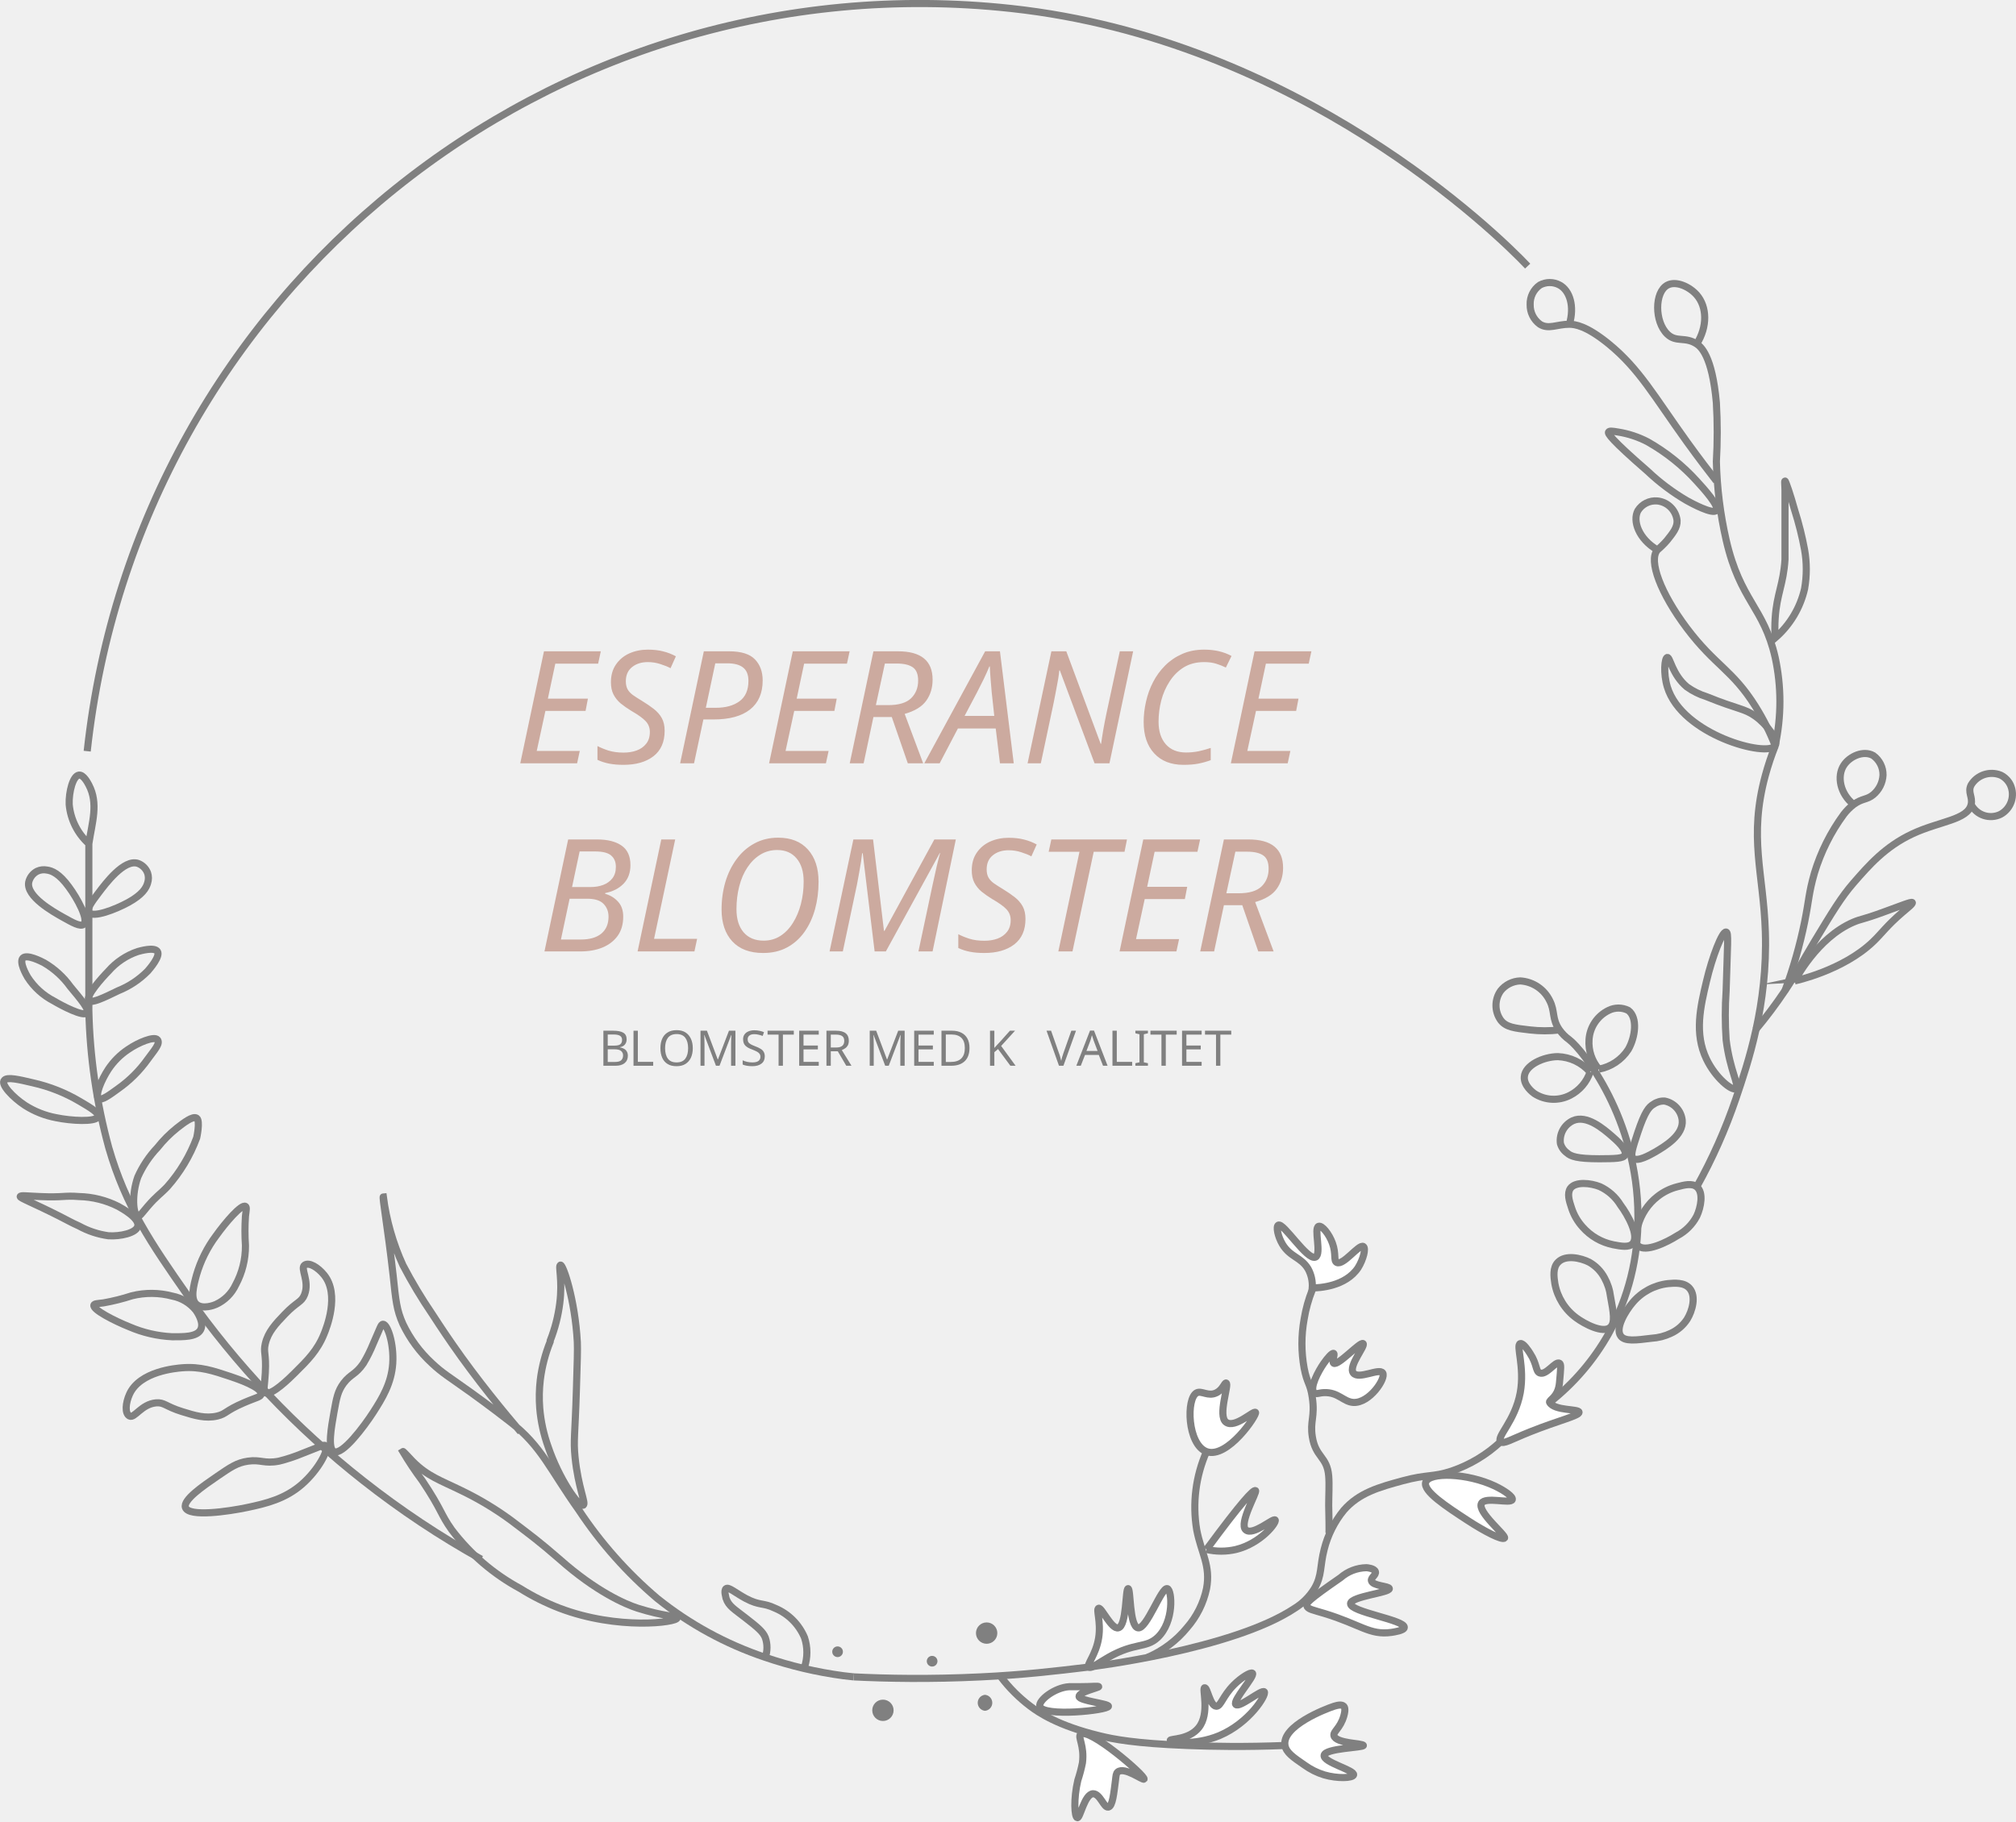
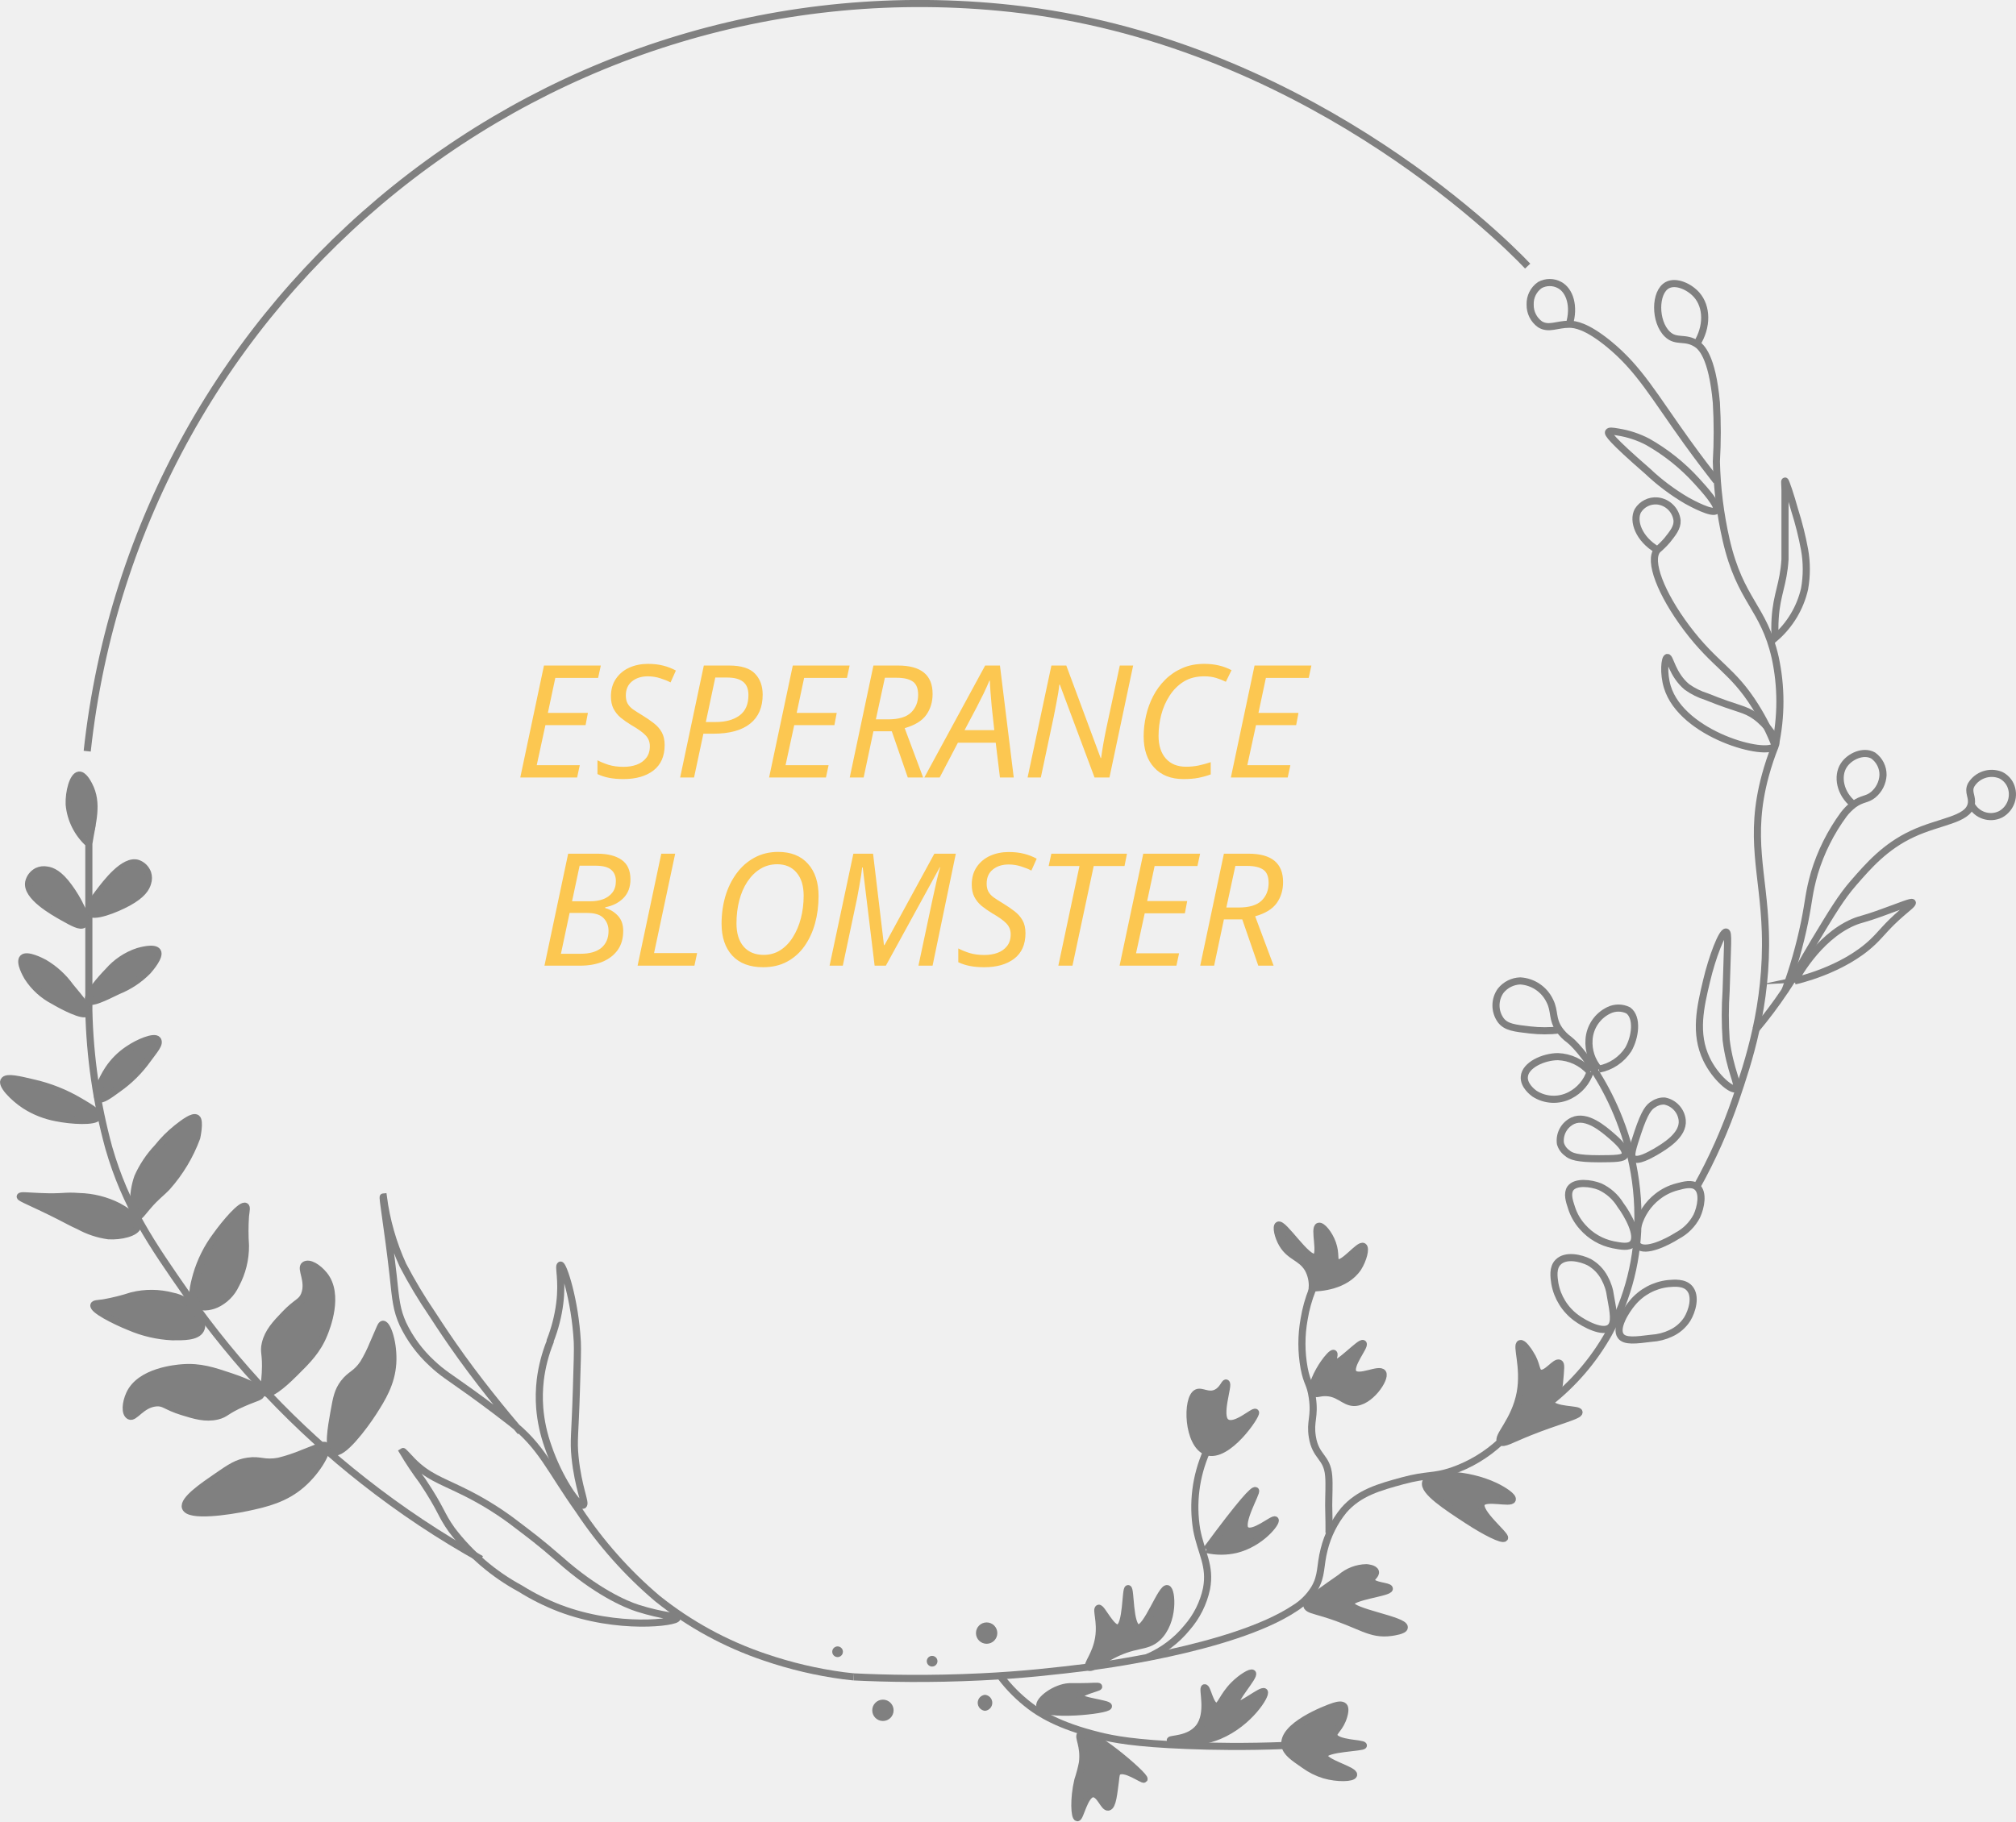
<svg xmlns="http://www.w3.org/2000/svg" width="283.2" height="255.95" viewBox="0 0 283.2 255.95">
  <defs>
    <style>
      .cls-1 {
        fill: none;
      }

      .cls-1, .cls-2 {
        stroke: gray;
        stroke-miterlimit: 10;
      }

-       .cls-2 {
-         fill: #fff;
-       }
- 
-       .cls-3, .cls-6 {
+       .cls-2, .cls-3 {
        fill: gray;
      }

      .cls-4 {
        font-size: 22.04px;
-         fill: #ccaa9f;
+         fill: #fcc751;
        font-family: Baskerville-Italic, Baskerville;
        font-style: italic;
      }

      .cls-5 {
        letter-spacing: -0.04em;
      }
- 
-       .cls-6 {
-         font-size: 6.89px;
-         font-family: Baskerville;
-       }
- 
-       .cls-7 {
-         letter-spacing: -0.02em;
-       }
- 
-       .cls-8 {
-         letter-spacing: -0.12em;
-       }
    </style>
  </defs>
  <g id="Layer_2" data-name="Layer 2">
    <g>
      <path class="cls-1" d="M20.65,127.58A117.77,117.77,0,0,1,150.43,23.22C190.69,27.6,218.7,54.85,223,59.42" transform="translate(-8.4 -22.03)" />
      <path class="cls-1" d="M76,241.12a124.3,124.3,0,0,1-16.53-11,123,123,0,0,1-24.79-26.16c-5-7.16-8.62-12.42-11-20.66A80.17,80.17,0,0,1,20.88,164V140.58c.45-3,1.38-5.65,0-8.26-.18-.34-.76-1.44-1.38-1.38-.85.09-1.45,2.37-1.38,4.13a8.45,8.45,0,0,0,2.76,5.51" transform="translate(-8.4 -22.03)" />
-       <path class="cls-1" d="M20.88,150.22c-.32-.49.41-1.47,1.38-2.75s3.56-4.75,5.5-4.13a2.28,2.28,0,0,1,1.38,1.37,2.24,2.24,0,0,1,0,1.38c-.19.69-.72,1.65-2.75,2.76C24.63,149.81,21.43,151.06,20.88,150.22Z" transform="translate(-8.4 -22.03)" />
-       <path class="cls-1" d="M20.15,151.91c-.45.38-1.52-.22-2.91-1S12.07,148,12.43,146a2.3,2.3,0,0,1,1.19-1.55,2.22,2.22,0,0,1,1.36-.17c.71.09,1.73.5,3.09,2.37C19.25,148.24,20.91,151.25,20.15,151.91Z" transform="translate(-8.4 -22.03)" />
-       <path class="cls-1" d="M20.88,162.62c-.48-.62,1.82-3.18,2.75-4.13a9.5,9.5,0,0,1,4.13-2.76c.37-.1,2.33-.67,2.76,0s-1.06,2.4-1.38,2.76A12.22,12.22,0,0,1,25,161.24C23,162.22,21.22,163.06,20.88,162.62Z" transform="translate(-8.4 -22.03)" />
-       <path class="cls-1" d="M20.63,164.35c-.49.61-3.53-1-4.68-1.68a9.57,9.57,0,0,1-3.67-3.34c-.19-.33-1.21-2.1-.66-2.68s2.58.45,3,.68a12,12,0,0,1,3.66,3.34C19.74,162.42,21,163.91,20.63,164.35Z" transform="translate(-8.4 -22.03)" />
-       <path class="cls-1" d="M22.26,176.39c-.56-.43.41-2.68,1.37-4.13a10,10,0,0,1,2.76-2.76c1.44-1,3.7-1.92,4.13-1.37s-.45,1.46-1.38,2.75A17.42,17.42,0,0,1,25,175C23.72,175.94,22.66,176.7,22.26,176.39Z" transform="translate(-8.4 -22.03)" />
-       <path class="cls-1" d="M22.14,179c-.43.69-3.68.53-5.86.08a12.34,12.34,0,0,1-4.37-1.73c-1.65-1.08-3.51-3-2.88-3.56.45-.45,2.06-.07,4,.39a22.6,22.6,0,0,1,6.56,2.6C21.17,177.7,22.46,178.48,22.14,179Z" transform="translate(-8.4 -22.03)" />
-       <path class="cls-1" d="M27.76,192.92c-.65-.16-.9-3,0-5.51a14.68,14.68,0,0,1,2.76-4.13,17.24,17.24,0,0,1,2.75-2.76c.89-.69,2.23-1.75,2.76-1.37s0,2.75,0,2.75h0a21.84,21.84,0,0,1-4.13,6.89c-1,1.05-1.48,1.26-2.76,2.75C28.29,192.54,28,193,27.76,192.92Z" transform="translate(-8.4 -22.03)" />
-       <path class="cls-1" d="M27.76,194.3c.23-1.12-2.19-2.45-2.75-2.76a12.86,12.86,0,0,0-5.51-1.38c-2.13-.17-2.18.15-5.51,0-1.83-.07-2.7-.21-2.75,0s1.84.9,5.51,2.76c1.29.65,1.63.88,2.75,1.38a12,12,0,0,0,4.13,1.37C25.27,195.78,27.56,195.3,27.76,194.3Z" transform="translate(-8.4 -22.03)" />
-       <path class="cls-1" d="M36,205.31c-.9-.78-.41-2.62,0-4.13a17.22,17.22,0,0,1,2.75-5.51c1.35-1.89,3.57-4.47,4.13-4.13.2.12.1.53,0,1.38a31.15,31.15,0,0,0,0,4.13,11.38,11.38,0,0,1-1.37,5.51,5.64,5.64,0,0,1-2.76,2.75C38.52,205.42,36.89,206.06,36,205.31Z" transform="translate(-8.4 -22.03)" />
-       <path class="cls-1" d="M36.59,208.86c-.55,1.06-2.46,1-4,1a17.24,17.24,0,0,1-6-1.39c-2.15-.86-5.19-2.42-5-3.05.07-.22.49-.21,1.34-.32a29.25,29.25,0,0,0,4-1,11.44,11.44,0,0,1,5.68.05,5.64,5.64,0,0,1,3.32,2C36.1,206.41,37.11,207.85,36.59,208.86Z" transform="translate(-8.4 -22.03)" />
-       <path class="cls-1" d="M45.67,217.71c-.35-.23-.1-.85,0-2.76.15-2.81-.3-2.86,0-4.13.39-1.66,1.47-2.79,2.75-4.13,1.69-1.77,2.33-1.65,2.76-2.75.74-1.92-.64-3.67,0-4.14s1.9.33,2.75,1.38c2.23,2.75.32,7.48,0,8.27-.94,2.34-2.32,3.71-4.13,5.5C49.11,215.64,46.48,218.25,45.67,217.71Z" transform="translate(-8.4 -22.03)" />
-       <path class="cls-1" d="M45.08,217.91c0,.41-.72.48-2.46,1.24-2.59,1.12-2.44,1.55-3.7,1.85-1.67.39-3.16-.07-4.93-.62-2.33-.72-2.51-1.34-3.69-1.23-2.05.2-3,2.21-3.7,1.85s-.56-1.85,0-3.08c1.46-3.22,6.55-3.63,7.39-3.7,2.52-.2,4.36.42,6.78,1.23C41.69,215.76,45.2,216.94,45.08,217.91Z" transform="translate(-8.4 -22.03)" />
-       <path class="cls-1" d="M55.31,226c-.91-.43-.37-3.43,0-5.51s.54-3,1.38-4.13c1-1.3,1.67-1.17,2.75-2.75a19.84,19.84,0,0,0,1.38-2.76c1-2.24,1.1-2.75,1.38-2.75.64,0,1.55,2.74,1.37,5.51s-1.46,4.88-2.75,6.88S56.5,226.53,55.31,226Z" transform="translate(-8.4 -22.03)" />
-       <path class="cls-1" d="M34.45,233.85c-.36-1.07,2.46-3,4.41-4.34s2.84-1.95,4.38-2.17c1.79-.26,2.24.4,4.35,0a22.9,22.9,0,0,0,3.27-1.08c2.59-1,3.06-1.3,3.28-1.09.5.51-1,3.39-3.34,5.43s-5,2.69-7.66,3.25S34.92,235.23,34.45,233.85Z" transform="translate(-8.4 -22.03)" />
+       <path class="cls-2" d="M20.88,150.22c-.32-.49.41-1.47,1.38-2.75s3.56-4.75,5.5-4.13a2.28,2.28,0,0,1,1.38,1.37,2.24,2.24,0,0,1,0,1.38c-.19.69-.72,1.65-2.75,2.76C24.63,149.81,21.43,151.06,20.88,150.22Z" transform="translate(-8.4 -22.03)" />
+       <path class="cls-2" d="M20.15,151.91c-.45.38-1.52-.22-2.91-1S12.07,148,12.43,146a2.3,2.3,0,0,1,1.19-1.55,2.22,2.22,0,0,1,1.36-.17c.71.09,1.73.5,3.09,2.37C19.25,148.24,20.91,151.25,20.15,151.91Z" transform="translate(-8.4 -22.03)" />
+       <path class="cls-2" d="M20.88,162.62c-.48-.62,1.82-3.18,2.75-4.13a9.5,9.5,0,0,1,4.13-2.76c.37-.1,2.33-.67,2.76,0s-1.06,2.4-1.38,2.76A12.22,12.22,0,0,1,25,161.24C23,162.22,21.22,163.06,20.88,162.62Z" transform="translate(-8.4 -22.03)" />
+       <path class="cls-2" d="M20.63,164.35c-.49.61-3.53-1-4.68-1.68a9.57,9.57,0,0,1-3.67-3.34c-.19-.33-1.21-2.1-.66-2.68s2.58.45,3,.68a12,12,0,0,1,3.66,3.34C19.74,162.42,21,163.91,20.63,164.35Z" transform="translate(-8.4 -22.03)" />
+       <path class="cls-2" d="M22.26,176.39c-.56-.43.41-2.68,1.37-4.13a10,10,0,0,1,2.76-2.76c1.44-1,3.7-1.92,4.13-1.37s-.45,1.46-1.38,2.75A17.42,17.42,0,0,1,25,175C23.72,175.94,22.66,176.7,22.26,176.39Z" transform="translate(-8.4 -22.03)" />
+       <path class="cls-2" d="M22.14,179c-.43.69-3.68.53-5.86.08a12.34,12.34,0,0,1-4.37-1.73c-1.65-1.08-3.51-3-2.88-3.56.45-.45,2.06-.07,4,.39a22.6,22.6,0,0,1,6.56,2.6C21.17,177.7,22.46,178.48,22.14,179Z" transform="translate(-8.4 -22.03)" />
+       <path class="cls-2" d="M27.76,192.92c-.65-.16-.9-3,0-5.51a14.68,14.68,0,0,1,2.76-4.13,17.24,17.24,0,0,1,2.75-2.76c.89-.69,2.23-1.75,2.76-1.37s0,2.75,0,2.75h0a21.84,21.84,0,0,1-4.13,6.89c-1,1.05-1.48,1.26-2.76,2.75C28.29,192.54,28,193,27.76,192.92Z" transform="translate(-8.4 -22.03)" />
+       <path class="cls-2" d="M27.76,194.3c.23-1.12-2.19-2.45-2.75-2.76a12.86,12.86,0,0,0-5.51-1.38c-2.13-.17-2.18.15-5.51,0-1.83-.07-2.7-.21-2.75,0s1.84.9,5.51,2.76c1.29.65,1.63.88,2.75,1.38a12,12,0,0,0,4.13,1.37C25.27,195.78,27.56,195.3,27.76,194.3Z" transform="translate(-8.4 -22.03)" />
+       <path class="cls-2" d="M36,205.31c-.9-.78-.41-2.62,0-4.13a17.22,17.22,0,0,1,2.75-5.51c1.35-1.89,3.57-4.47,4.13-4.13.2.12.1.53,0,1.38a31.15,31.15,0,0,0,0,4.13,11.38,11.38,0,0,1-1.37,5.51,5.64,5.64,0,0,1-2.76,2.75C38.52,205.42,36.89,206.06,36,205.31Z" transform="translate(-8.4 -22.03)" />
+       <path class="cls-2" d="M36.59,208.86c-.55,1.06-2.46,1-4,1a17.24,17.24,0,0,1-6-1.39c-2.15-.86-5.19-2.42-5-3.05.07-.22.49-.21,1.34-.32a29.25,29.25,0,0,0,4-1,11.44,11.44,0,0,1,5.68.05,5.64,5.64,0,0,1,3.32,2C36.1,206.41,37.11,207.85,36.59,208.86Z" transform="translate(-8.4 -22.03)" />
+       <path class="cls-2" d="M45.67,217.71c-.35-.23-.1-.85,0-2.76.15-2.81-.3-2.86,0-4.13.39-1.66,1.47-2.79,2.75-4.13,1.69-1.77,2.33-1.65,2.76-2.75.74-1.92-.64-3.67,0-4.14s1.9.33,2.75,1.38c2.23,2.75.32,7.48,0,8.27-.94,2.34-2.32,3.71-4.13,5.5C49.11,215.64,46.48,218.25,45.67,217.71Z" transform="translate(-8.4 -22.03)" />
+       <path class="cls-2" d="M45.08,217.91c0,.41-.72.48-2.46,1.24-2.59,1.12-2.44,1.55-3.7,1.85-1.67.39-3.16-.07-4.93-.62-2.33-.72-2.51-1.34-3.69-1.23-2.05.2-3,2.21-3.7,1.85s-.56-1.85,0-3.08c1.46-3.22,6.55-3.63,7.39-3.7,2.52-.2,4.36.42,6.78,1.23C41.69,215.76,45.2,216.94,45.08,217.91Z" transform="translate(-8.4 -22.03)" />
+       <path class="cls-2" d="M55.31,226c-.91-.43-.37-3.43,0-5.51s.54-3,1.38-4.13c1-1.3,1.67-1.17,2.75-2.75a19.84,19.84,0,0,0,1.38-2.76c1-2.24,1.1-2.75,1.38-2.75.64,0,1.55,2.74,1.37,5.51s-1.46,4.88-2.75,6.88S56.5,226.53,55.31,226Z" transform="translate(-8.4 -22.03)" />
+       <path class="cls-2" d="M34.45,233.85c-.36-1.07,2.46-3,4.41-4.34s2.84-1.95,4.38-2.17c1.79-.26,2.24.4,4.35,0a22.9,22.9,0,0,0,3.27-1.08c2.59-1,3.06-1.3,3.28-1.09.5.51-1,3.39-3.34,5.43s-5,2.69-7.66,3.25S34.92,235.23,34.45,233.85Z" transform="translate(-8.4 -22.03)" />
      <path class="cls-1" d="M128.31,257.65l-1.43-.16a57.61,57.61,0,0,1-11-2.59,49.24,49.24,0,0,1-15.15-8.27,59,59,0,0,1-11-12.39c-4.07-5.71-5.24-9-9.64-12.4-2.91-2.27-5.51-4.13-5.51-4.13-3.25-2.33-4-2.71-5.51-4.13A18.07,18.07,0,0,1,65,208.07c-.89-2-1-3.27-1.38-6.89-.78-6.87-1.55-11-1.37-11A33.59,33.59,0,0,0,65,199.8a68.48,68.48,0,0,0,4.13,6.89c.25.39,1.43,2.21,2.76,4.13,3.55,5.13,7.4,9.77,9.64,12.4" transform="translate(-8.4 -22.03)" />
      <path class="cls-1" d="M90.33,233.53c.45-.23-.71-2.39-1.15-6.76-.24-2.4,0-3.06.19-9.43.12-3.8.18-5.7.13-6.73-.32-6-2-10.89-2.36-10.82s.32,2.06-.11,5.39a21.86,21.86,0,0,1-1.34,5.23l0,.13a21.52,21.52,0,0,0-1.39,5.36,20.5,20.5,0,0,0-.08,4,21.2,21.2,0,0,0,1.18,5.41C86.89,229.73,89.7,233.84,90.33,233.53Z" transform="translate(-8.4 -22.03)" />
      <path class="cls-1" d="M103.51,249.39c0-.3-1.89-.24-5.5-1.38-1.74-.55-5.89-2.35-11-6.89-3-2.6-3.89-3.23-6.89-5.51a44,44,0,0,0-6.89-4.13c-2.89-1.42-4.77-2-6.88-4.13-.62-.63-1.3-1.44-1.38-1.38a46.74,46.74,0,0,0,2.76,4.13c2.77,4.15,2.53,4.65,4.13,6.89a30,30,0,0,0,9.64,8.26A32.22,32.22,0,0,0,87,248C95.2,251.12,103.47,250,103.51,249.39Z" transform="translate(-8.4 -22.03)" />
-       <path class="cls-1" d="M115.91,254.9a4.23,4.23,0,0,0,0-2.76c-.33-.85-1.14-1.49-2.75-2.75s-2.39-1.67-2.76-2.76c0-.11-.36-1.11,0-1.38s1.31.6,2.76,1.38c2,1.06,2.38.55,4.13,1.38a7.7,7.7,0,0,1,4.13,4.13,6.67,6.67,0,0,1,0,4.13" transform="translate(-8.4 -22.03)" />
      <path class="cls-1" d="M257.77,126.81a29.27,29.27,0,0,0,0-12.4c-1.62-7.12-4.9-7.88-6.89-16.52a55.49,55.49,0,0,1-1.37-11,71,71,0,0,0,0-8.27c-.59-6.64-2.21-7.9-2.76-8.26-1.64-1.08-2.87-.16-4.13-1.38-1.82-1.75-1.8-5.92,0-6.88,1.22-.66,3.12.22,4.13,1.37,1.46,1.67,1.53,4.46,0,6.89" transform="translate(-8.4 -22.03)" />
      <path class="cls-1" d="M249.51,89.62c-.9-1.15-2.38-3.07-4.14-5.51-4.64-6.45-6.67-10.23-11-13.77-3.15-2.56-4.74-2.74-5.51-2.75-1.75,0-2.92.77-4.14,0a3.32,3.32,0,0,1-1.37-2.76,3.2,3.2,0,0,1,1.37-2.75,2.9,2.9,0,0,1,2.76,0c1.45.78,2.13,3,1.38,5.51" transform="translate(-8.4 -22.03)" />
      <path class="cls-1" d="M249.51,93.75c.45-.58-1.72-3-2.76-4.13a27.79,27.79,0,0,0-6.89-5.51,13.49,13.49,0,0,0-4.13-1.37c-.83-.14-1.25-.2-1.37,0s.31,1,5.5,5.51a30,30,0,0,0,5.51,4.13C246,92.73,249,94.36,249.51,93.75Z" transform="translate(-8.4 -22.03)" />
      <path class="cls-1" d="M257.77,111.66a21.18,21.18,0,0,1,0-2.76c.22-3.42,1.16-4.74,1.38-8.26V91c0-.81-.1-1.36,0-1.38s.78,2,1.37,4.13a46.07,46.07,0,0,1,1.38,5.51,15.79,15.79,0,0,1,0,5.51A13,13,0,0,1,257.77,111.66Z" transform="translate(-8.4 -22.03)" />
      <path class="cls-1" d="M257.77,126.81A32.68,32.68,0,0,0,255,121.3c-3.23-5.16-5.67-5.73-9.64-11-3.65-4.86-5.44-9.51-4.13-11a12.48,12.48,0,0,0,1.38-1.37c.79-1,1.43-1.77,1.38-2.76a3.11,3.11,0,0,0-2.76-2.75,2.92,2.92,0,0,0-2.75,1.37c-.77,1.45.14,4,2.75,5.51" transform="translate(-8.4 -22.03)" />
      <path class="cls-1" d="M257.77,126.81c.49-.78-1.18-3-2.76-4.13s-2.34-.92-6.88-2.76a9.65,9.65,0,0,1-2.76-1.37c-2.07-1.73-2.37-4.21-2.75-4.14s-.58,2.22,0,4.14C244.67,125.31,256.71,128.49,257.77,126.81Z" transform="translate(-8.4 -22.03)" />
      <path class="cls-1" d="M246.75,188.79a75.11,75.11,0,0,0,5.51-12.4c1.69-5,4.46-13.12,4.13-23.41-.26-8.3-2.38-13.23,0-22a38.34,38.34,0,0,1,1.38-4.13" transform="translate(-8.4 -22.03)" />
      <path class="cls-1" d="M252.26,175c-.58.35-2.88-1.53-4.13-4.13-1.75-3.62-.86-7.39,0-11,.78-3.31,2.18-7,2.75-6.88.36.08.19,1.6,0,8.26a50.64,50.64,0,0,0,0,6.89C251.4,172.43,252.82,174.68,252.26,175Z" transform="translate(-8.4 -22.03)" />
      <path class="cls-1" d="M255,166.75a63.36,63.36,0,0,0,4.14-5.51c1.75-2.61,2.25-3.77,4.13-6.89,2.53-4.19,3.79-6.29,5.51-8.26,2.14-2.46,4.44-5.1,8.26-6.89s7.77-1.95,8.26-4.13c.25-1.08-.53-1.71,0-2.75a3.38,3.38,0,0,1,4.14-1.38,2.94,2.94,0,0,1,1.37,1.38,3.2,3.2,0,0,1-1.37,4.13,3.1,3.1,0,0,1-4.14-1.38" transform="translate(-8.4 -22.03)" />
      <path class="cls-1" d="M259.15,161.24a66.7,66.7,0,0,0,2.75-9.64c.65-3.2.56-4,1.38-6.89a27.26,27.26,0,0,1,4.13-8.26,7.5,7.5,0,0,1,1.38-1.38c1.22-.89,1.85-.63,2.75-1.37a3.84,3.84,0,0,0,1.38-2.76,3.31,3.31,0,0,0-1.38-2.75c-1.39-.77-3.32.12-4.13,1.37-1,1.53-.53,4,1.38,5.51" transform="translate(-8.4 -22.03)" />
      <path class="cls-1" d="M260.52,159.86s6.75-1.43,11-5.51c1.23-1.17,1.89-2.21,4.13-4.13.76-.65,1.48-1.2,1.38-1.37s-1.62.46-4.13,1.37c-2.87,1.05-3.05.92-4.13,1.38C263.58,153.81,260.53,159.86,260.52,159.86Z" transform="translate(-8.4 -22.03)" />
      <path class="cls-1" d="M226.09,219.09a32.67,32.67,0,0,0,8.27-9.64,33.29,33.29,0,0,0,4.13-16.53c0-13.65-7.75-23.36-9.64-24.79a6,6,0,0,1-1.38-1.38c-1.11-1.58-.59-2.61-1.38-4.13a4.92,4.92,0,0,0-4.13-2.76,3.68,3.68,0,0,0-2.75,1.38,3.56,3.56,0,0,0,0,4.13c.75,1,1.94,1.13,4.13,1.38a18.07,18.07,0,0,0,4.13,0" transform="translate(-8.4 -22.03)" />
      <path class="cls-1" d="M233,172.26a5.72,5.72,0,0,1-1.38-4.13,4.91,4.91,0,0,1,2.76-4.13,3.08,3.08,0,0,1,2.75,0c1.36,1,1,3.77,0,5.5a6.31,6.31,0,0,1-4.13,2.76" transform="translate(-8.4 -22.03)" />
      <path class="cls-1" d="M231.78,172.63a5.72,5.72,0,0,1-2.84,3.31,5,5,0,0,1-5-.25c-.23-.17-1.51-1.13-1.41-2.36.12-1.66,2.71-2.82,4.72-2.83a6.32,6.32,0,0,1,4.49,2.13" transform="translate(-8.4 -22.03)" />
      <path class="cls-1" d="M237.8,184.77c-.4-.35-.05-1.43.66-3.58,1-3,1.59-3.64,2.22-4a2.52,2.52,0,0,1,1.56-.45,3.08,3.08,0,0,1,2.47,2.68c.22,2.12-2.47,3.7-3.79,4.48C240.19,184.3,238.43,185.34,237.8,184.77Z" transform="translate(-8.4 -22.03)" />
      <path class="cls-1" d="M236.66,184.33c-.21.49-1.34.51-3.6.52-3.15,0-4-.34-4.53-.82a2.46,2.46,0,0,1-.93-1.33,3.09,3.09,0,0,1,1.75-3.2c1.94-.88,4.3,1.16,5.46,2.16C235.45,182.22,237,183.55,236.66,184.33Z" transform="translate(-8.4 -22.03)" />
      <path class="cls-1" d="M238.49,194.3a7.81,7.81,0,0,1,2.75-4.14,7.47,7.47,0,0,1,2.76-1.37c1-.27,2.08-.54,2.75,0,1,.79.58,2.9,0,4.13a6.55,6.55,0,0,1-2.75,2.75c-1.39.89-4.49,2.43-5.51,1.38C237.93,196.48,238.21,195.36,238.49,194.3Z" transform="translate(-8.4 -22.03)" />
      <path class="cls-1" d="M235,196.93a7.8,7.8,0,0,1-4.29-2.5,7.33,7.33,0,0,1-1.54-2.67c-.33-1-.66-2-.17-2.75.73-1,2.86-.75,4.13-.25a6.64,6.64,0,0,1,2.91,2.59c1,1.33,2.69,4.33,1.71,5.42C237.23,197.36,236.09,197.14,235,196.93Z" transform="translate(-8.4 -22.03)" />
      <path class="cls-1" d="M234.6,208.54c-1,.9-3.59-.46-4.78-1.34a7.68,7.68,0,0,1-3-4.82c-.14-.91-.33-2.23.46-3,1.06-1.09,3.2-.58,4.36,0a5.46,5.46,0,0,1,2.15,2.2,7.2,7.2,0,0,1,.85,2.62C235.05,206.41,235.33,207.91,234.6,208.54Z" transform="translate(-8.4 -22.03)" />
      <path class="cls-1" d="M236.08,209.76c-.83-1.11.69-3.55,1.65-4.68a7.63,7.63,0,0,1,5-2.69c.91-.08,2.25-.19,3,.65,1,1.13.37,3.23-.32,4.35a5.4,5.4,0,0,1-2.33,2,7.31,7.31,0,0,1-2.67.68C238.17,210.35,236.66,210.54,236.08,209.76Z" transform="translate(-8.4 -22.03)" />
      <path class="cls-1" d="M128.31,257.65c4.59.23,10.71.35,17.9,0,6-.29,10.35-.8,15.15-1.38,0,0,20.16-2.43,28.92-8.26a8.46,8.46,0,0,0,2.76-2.76c1.09-1.85.76-3.13,1.37-5.5a14.08,14.08,0,0,1,2.76-5.51c2.15-2.47,5-3.25,8.26-4.14,3.46-.94,4.23-.49,6.89-1.37a19.19,19.19,0,0,0,6.89-4.13" transform="translate(-8.4 -22.03)" />
      <path class="cls-1" d="M195.05,237.68c.12-.21,0-3.11,0-4.13,0-1.38.1-2.93,0-4.13-.22-2.75-1.84-2.59-2.3-5.51-.35-2.24.4-2.75,0-5.51-.3-2.05-.73-1.92-1.15-4.13a19.22,19.22,0,0,1,0-6.89,19.49,19.49,0,0,1,1.15-4.13" transform="translate(-8.4 -22.03)" />
      <path class="cls-1" d="M149,257.65a21.29,21.29,0,0,0,4.14,4.13c1.19.9,3.87,2.72,9.64,4.13,2,.5,5,1.09,12.39,1.38,3.52.14,8.21.22,13.78,0" transform="translate(-8.4 -22.03)" />
      <path class="cls-1" d="M169.62,254.9a14.46,14.46,0,0,0,5.51-4.14,12.21,12.21,0,0,0,2.76-5.51c.61-3.26-.76-5-1.38-8.26a19.35,19.35,0,0,1,1.38-11" transform="translate(-8.4 -22.03)" />
      <path class="cls-2" d="M177.89,226c-2.7-1-2.88-7.5-1.38-8.26.69-.35,1.61.56,2.75,0,.93-.45,1.16-1.45,1.38-1.38.48.15-1.24,4.6,0,5.51s3.88-1.69,4.13-1.38S180.84,227.05,177.89,226Z" transform="translate(-8.4 -22.03)" />
      <path class="cls-2" d="M177.89,239.75c5-6.79,6.61-8.45,6.88-8.27s-2.38,4.62-1.37,5.51,3.88-1.71,4.13-1.38-2,3.28-5.51,4.14a9.12,9.12,0,0,1-4.13,0" transform="translate(-8.4 -22.03)" />
      <path class="cls-2" d="M161.36,256.27c-.37-.34,1-1.69,1.38-4.13.35-2.29-.41-4,0-4.13s1.8,3,2.75,2.75c1.19-.24,1-5.5,1.38-5.51s.16,5.24,1.38,5.51,3.3-5.75,4.13-5.51c.67.21,1,4.67-1.38,6.89-1.66,1.53-3.17.64-6.89,2.76C162.67,255.72,161.67,256.55,161.36,256.27Z" transform="translate(-8.4 -22.03)" />
      <path class="cls-2" d="M172.79,266.57c0-.25,2.61-.05,4-1.78,1.61-2,.44-5.54.83-5.61s.75,2.55,1.64,2.6c.66,0,.88-1.4,2.47-3,1.06-1.07,2.39-1.85,2.61-1.64.39.39-2.83,3.85-2.34,4.39s3.64-2.16,4-1.78-2.08,4.37-6.32,6.16C176.22,267.34,172.82,266.84,172.79,266.57Z" transform="translate(-8.4 -22.03)" />
      <path class="cls-2" d="M188.91,267.29c-.47-2.74,5.68-5.12,6.88-5.51.55-.17,1.1-.28,1.38,0,.07.08.3.35,0,1.38-.51,1.75-1.51,2.16-1.38,2.75.25,1.12,4.13,1.06,4.13,1.38s-5.35.37-5.51,1.38,4.29,2.06,4.14,2.75c-.11.47-2.27.55-4.14,0a9.42,9.42,0,0,1-2.75-1.37C190.05,268.94,189.08,268.28,188.91,267.29Z" transform="translate(-8.4 -22.03)" />
      <path class="cls-2" d="M154.47,261.78c-.21-.84,2.11-2.64,4.14-2.75.28,0,.37,0,1.37,0,1.86,0,2.73-.14,2.76,0s-2.77.75-2.76,1.37,4.15,1,4.13,1.38C164.1,262.36,154.87,263.33,154.47,261.78Z" transform="translate(-8.4 -22.03)" />
      <path class="cls-2" d="M192.74,203a4.87,4.87,0,0,0-.59-2.69c-1-1.66-2.49-1.62-3.59-3.44-.67-1.12-.92-2.5-.59-2.69.71-.41,4.06,5,5.22,4.49.9-.43-.27-4.09.45-4.33.45-.16,1.47,1.06,1.94,2.39.54,1.5.13,2.43.6,2.69.92.49,3.13-2.62,3.74-2.24.38.24,0,1.81-.75,3C197.41,202.8,193.74,203,192.74,203Z" transform="translate(-8.4 -22.03)" />
      <path class="cls-2" d="M193,217.71c-.68-.64.58-3,1.37-4.13.51-.73,1.17-1.49,1.38-1.38s-.28,1.16,0,1.38c.58.43,3.75-3.07,4.13-2.76s-2.11,3.15-1.37,4.13,3.64-.74,4.13,0-1.84,4.27-4.13,4.14c-1.4-.09-2.11-1.47-4.14-1.38C193.65,217.74,193.3,218,193,217.71Z" transform="translate(-8.4 -22.03)" />
      <path class="cls-2" d="M196.72,243.71a5.67,5.67,0,0,1,3.63-1.4c.13,0,1.12.1,1.26.56s-.64.81-.56,1.26c.14.76,2.48.74,2.52,1.12.05.58-5.39,1.09-5.45,2.1-.07,1.2,7.65,2.29,7.55,3.35,0,.44-1.46.65-1.81.7-3.05.43-4.33-1.11-9.38-2.65-1.68-.51-2.39-.6-2.51-1.11C191.88,247.28,192.11,246.9,196.72,243.71Z" transform="translate(-8.4 -22.03)" />
      <path class="cls-2" d="M219.21,224.6c-.65-.68,2-2.84,2.75-6.89.65-3.63-.64-6.69,0-6.89.4-.13,1.15,1,1.38,1.38,1,1.52.76,2.53,1.37,2.75.93.35,2.18-1.7,2.76-1.37.25.14.19.64,0,2.75s-1.57,2.41-1.38,2.76c.7,1.21,4.07.87,4.13,1.37s-2.83,1.14-6.88,2.76C220.61,224.31,219.59,225,219.21,224.6Z" transform="translate(-8.4 -22.03)" />
      <path class="cls-2" d="M208.68,230.3c-.42,1.25,2.89,3.41,5.94,5.4,2.37,1.55,4.86,2.81,5.13,2.44s-3.88-3.66-3.24-4.87c.54-1,4.11.12,4.33-.53.13-.41-1.11-1.27-2.43-1.9C214.51,229,209.16,228.85,208.68,230.3Z" transform="translate(-8.4 -22.03)" />
      <path class="cls-2" d="M160.2,265.72c-.43.4.56,1.57.26,4a20.82,20.82,0,0,1-.65,2.46c-.62,2.61-.47,5.19-.07,5.26s1-3.32,2.21-3.37c1,0,1.52,2,2.14,1.88s.77-2,1-3.7c.09-.76.09-1,.32-1.23.94-.8,3.53,1.2,3.7,1C169.4,271.61,161.34,264.67,160.2,265.72Z" transform="translate(-8.4 -22.03)" />
      <path class="cls-3" d="M147,253a1.5,1.5,0,0,0,0-3,1.5,1.5,0,0,0,0,3Z" transform="translate(-8.4 -22.03)" />
      <path class="cls-3" d="M132.43,263.85a1.5,1.5,0,0,0,0-3,1.5,1.5,0,0,0,0,3Z" transform="translate(-8.4 -22.03)" />
      <path class="cls-3" d="M126.06,254.87a.75.75,0,0,0,0-1.5.75.75,0,0,0,0,1.5Z" transform="translate(-8.4 -22.03)" />
      <path class="cls-3" d="M139.34,256.2a.75.75,0,0,0,0-1.5.75.75,0,0,0,0,1.5Z" transform="translate(-8.4 -22.03)" />
      <path class="cls-3" d="M146.77,262.42a1.13,1.13,0,0,0,0-2.25,1.13,1.13,0,0,0,0,2.25Z" transform="translate(-8.4 -22.03)" />
+       <path class="cls-3" d="M20.74,134.16a1.81,1.81,0,0,0,.51-1.28,1.66,1.66,0,0,0-.44-1.06,1.5,1.5,0,0,0-2.56,1.06,29,29,0,0,0,.55,4.83l-.06-.4a5,5,0,0,1,.06.77,1.5,1.5,0,0,0,1.5,1.5,1.54,1.54,0,0,0,1.5-1.5,12,12,0,0,0-.22-1.89c-.09-.55-.18-1.11-.26-1.66l.06.4a12.83,12.83,0,0,1-.13-2.05h-3v.06l.06-.4.31-.5a1.59,1.59,0,0,0-.44,1.06,1.5,1.5,0,0,0,.44,1.06,1.52,1.52,0,0,0,2.12,0Z" transform="translate(-8.4 -22.03)" />
    </g>
-     <text class="cls-4" transform="translate(72.18 107.25)">ESPERANCE <tspan x="3.4" y="26.44">B</tspan>
+     <text class="cls-4" transform="translate(72.18 109.25)">ESPERANCE <tspan x="3.4" y="26.44">B</tspan>
      <tspan class="cls-5" x="16.48" y="26.44">L</tspan>
      <tspan x="27.59" y="26.44">OMSTER</tspan>
    </text>
-     <text class="cls-6" transform="translate(84.09 149.75)">B<tspan class="cls-7" x="4.23" y="0">L</tspan>
-       <tspan x="8.26" y="0">OMSTER MED K</tspan>
-       <tspan class="cls-8" x="62.92" y="0">V</tspan>
-       <tspan x="67.11" y="0">ALITET</tspan>
-     </text>
  </g>
</svg>
